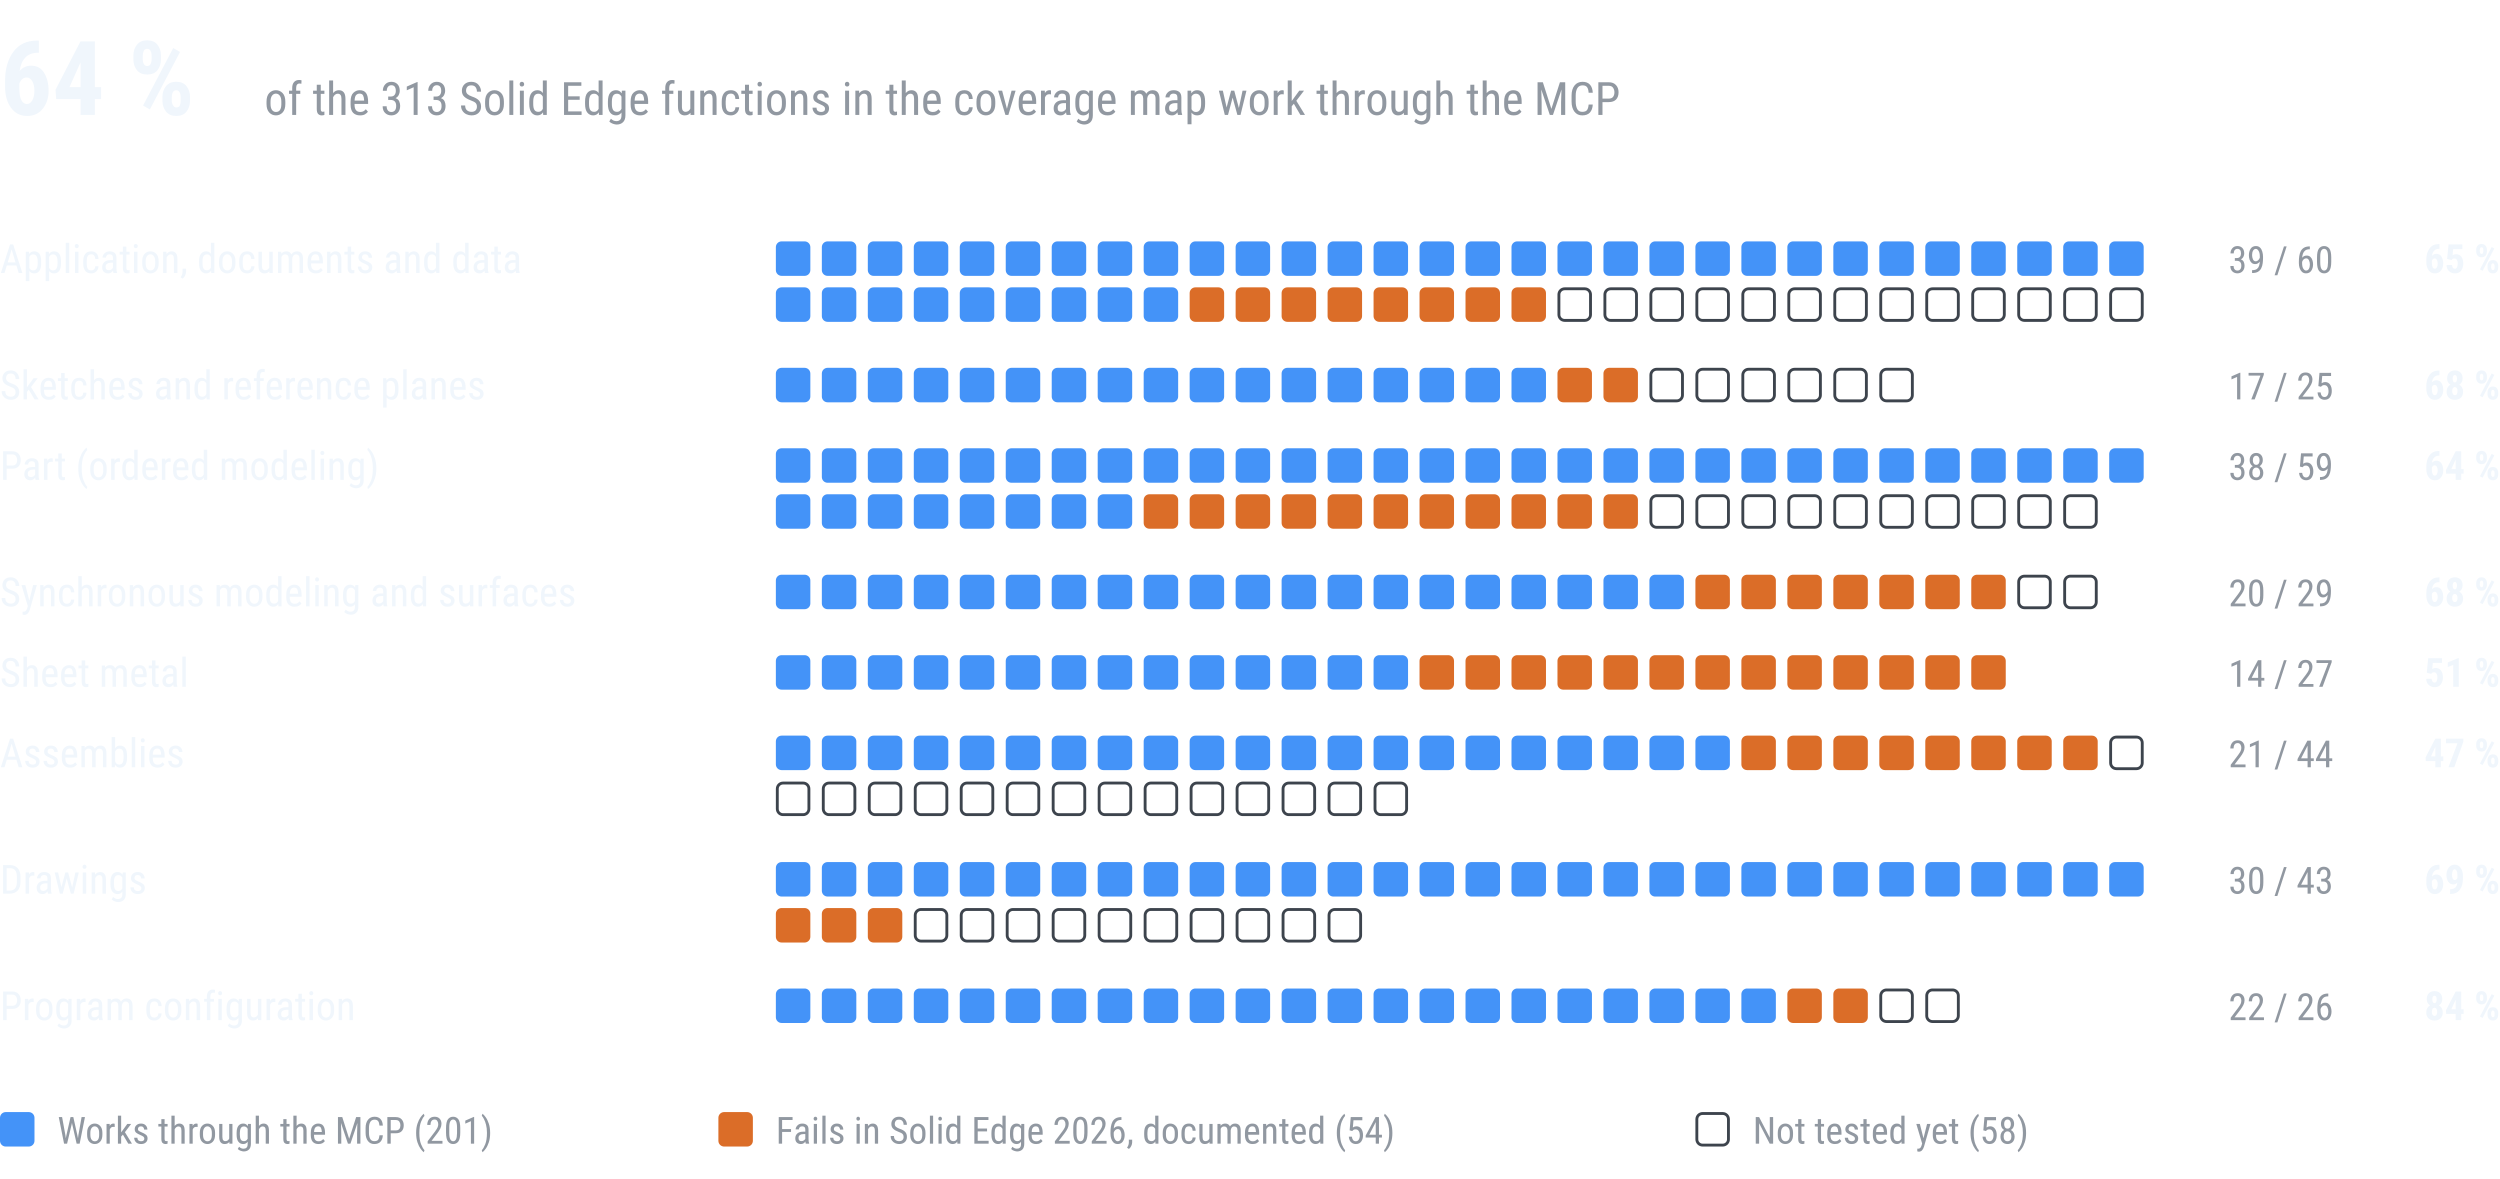
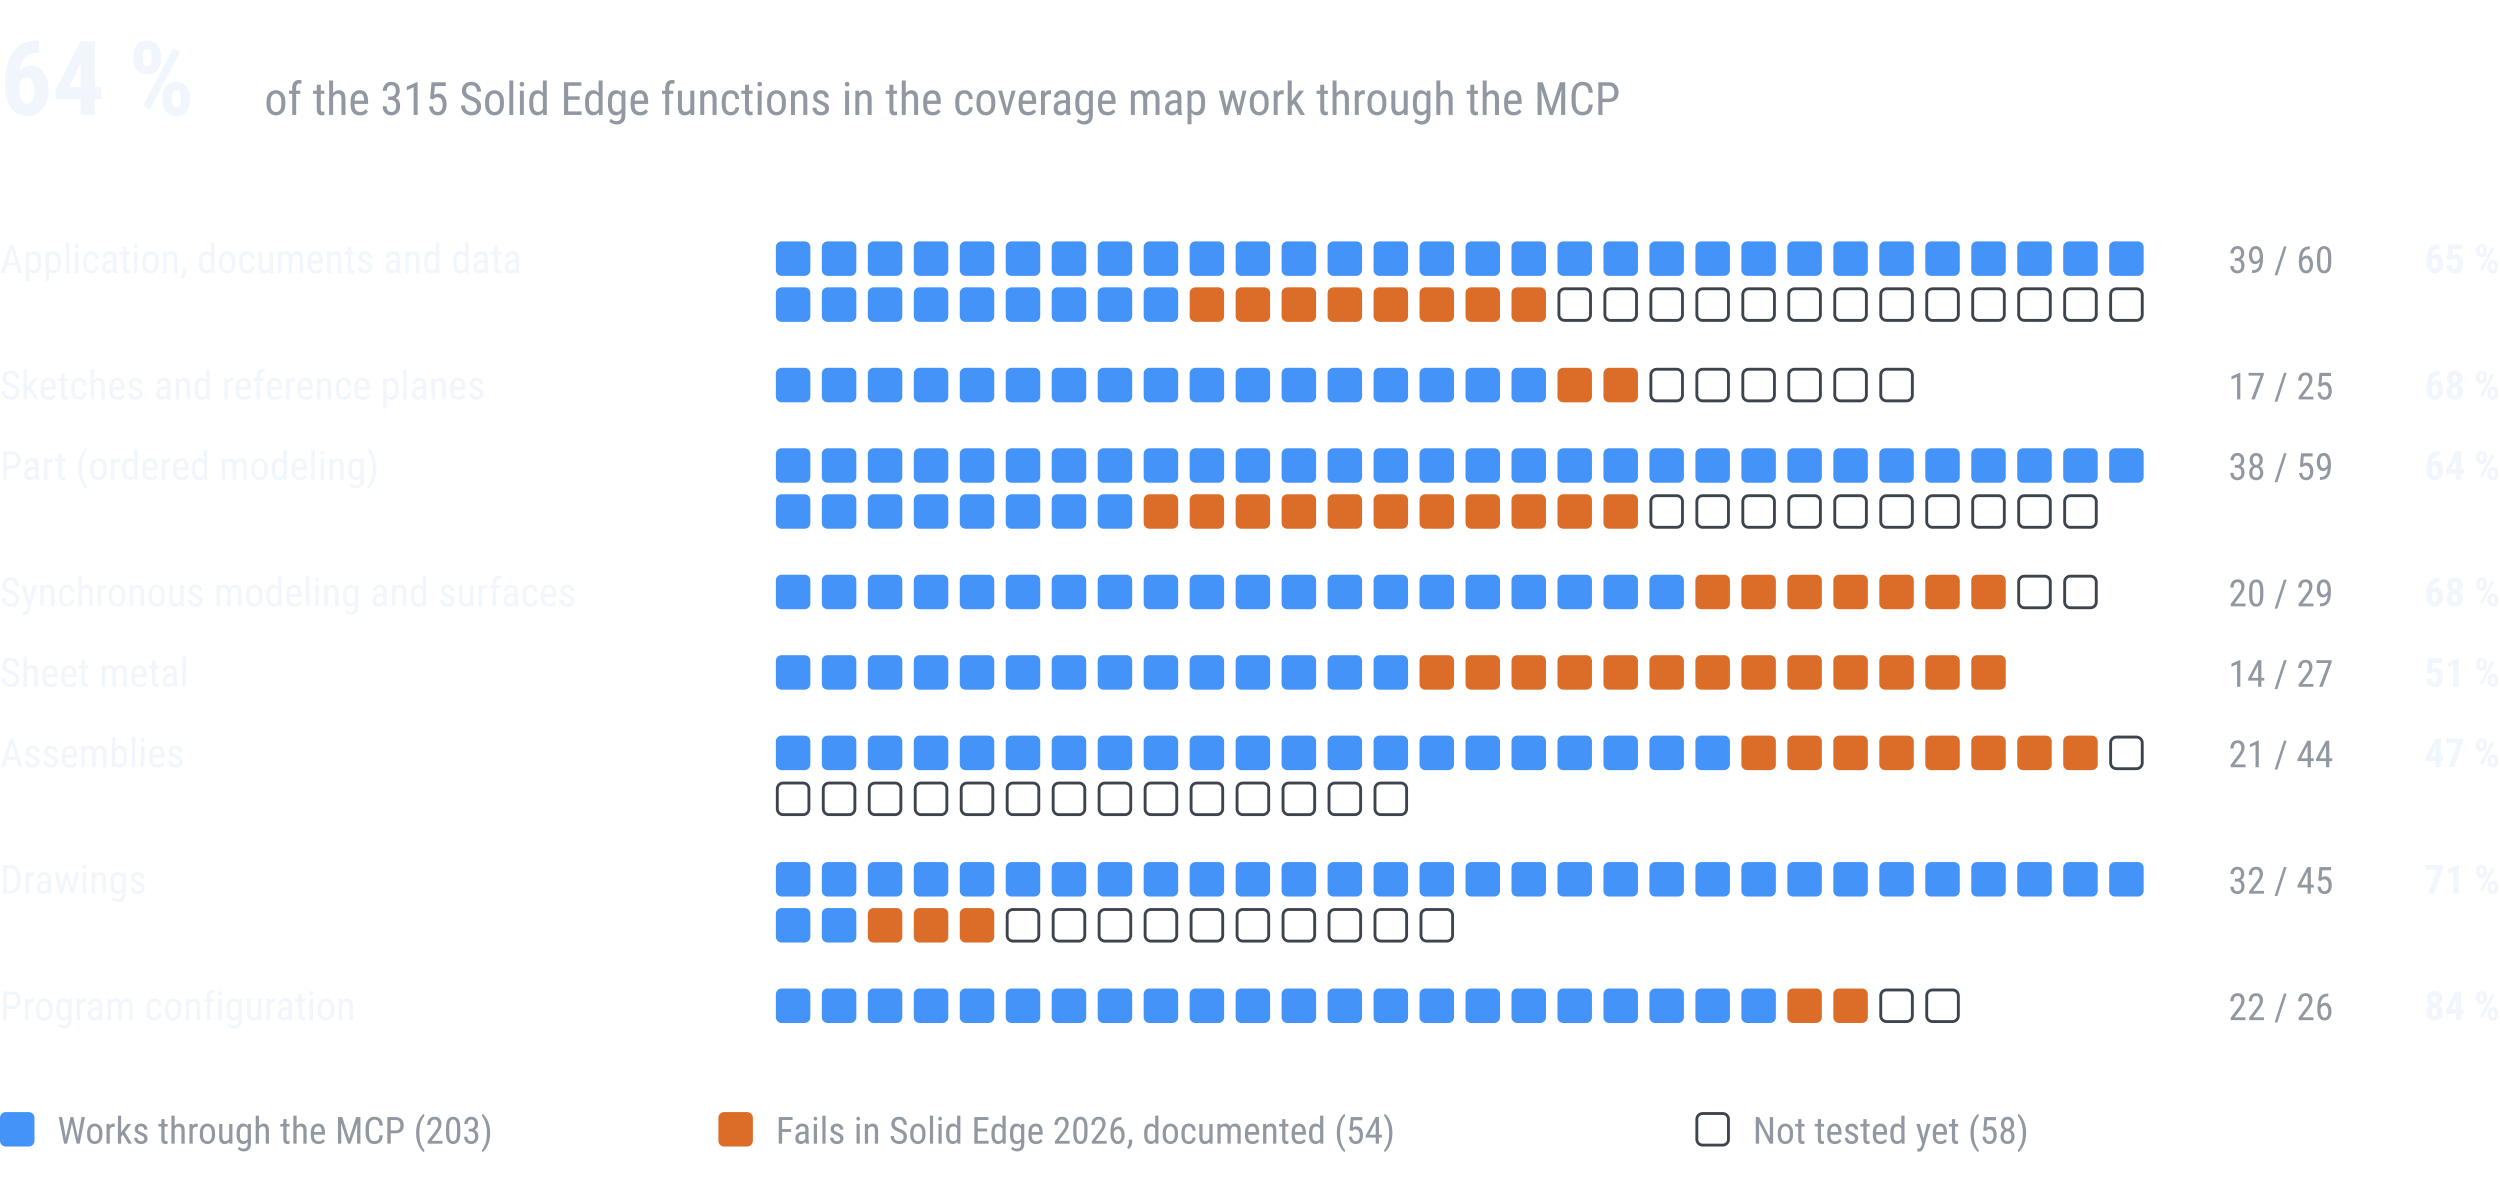
<svg xmlns="http://www.w3.org/2000/svg" width="870" height="410" viewBox="0 0 870 410" role="img" aria-labelledby="title desc">
  <g font-family="Bahnschrift, 'DIN Alternate', 'DIN 1451', D-DIN, Barlow, 'Roboto Condensed', 'Arial Narrow', sans-serif">
    <text x="0" y="40" font-size="36" font-weight="600" fill="#f0f6fc">64 %</text>
-     <text x="92" y="40" font-size="16" fill="#9198a1">of the 313 Solid Edge functions in the coverage map work through the MCP</text>
+     <text x="92" y="40" font-size="16" fill="#9198a1">of the 315 Solid Edge functions in the coverage map work through the MCP</text>
    <text x="0" y="95" font-size="14" fill="#f0f6fc">Application, documents and data</text>
    <rect x="270" y="84" width="12" height="12" rx="2" fill="#4493f8" />
    <rect x="286" y="84" width="12" height="12" rx="2" fill="#4493f8" />
    <rect x="302" y="84" width="12" height="12" rx="2" fill="#4493f8" />
    <rect x="318" y="84" width="12" height="12" rx="2" fill="#4493f8" />
    <rect x="334" y="84" width="12" height="12" rx="2" fill="#4493f8" />
    <rect x="350" y="84" width="12" height="12" rx="2" fill="#4493f8" />
    <rect x="366" y="84" width="12" height="12" rx="2" fill="#4493f8" />
    <rect x="382" y="84" width="12" height="12" rx="2" fill="#4493f8" />
    <rect x="398" y="84" width="12" height="12" rx="2" fill="#4493f8" />
    <rect x="414" y="84" width="12" height="12" rx="2" fill="#4493f8" />
    <rect x="430" y="84" width="12" height="12" rx="2" fill="#4493f8" />
    <rect x="446" y="84" width="12" height="12" rx="2" fill="#4493f8" />
    <rect x="462" y="84" width="12" height="12" rx="2" fill="#4493f8" />
    <rect x="478" y="84" width="12" height="12" rx="2" fill="#4493f8" />
    <rect x="494" y="84" width="12" height="12" rx="2" fill="#4493f8" />
    <rect x="510" y="84" width="12" height="12" rx="2" fill="#4493f8" />
    <rect x="526" y="84" width="12" height="12" rx="2" fill="#4493f8" />
    <rect x="542" y="84" width="12" height="12" rx="2" fill="#4493f8" />
    <rect x="558" y="84" width="12" height="12" rx="2" fill="#4493f8" />
    <rect x="574" y="84" width="12" height="12" rx="2" fill="#4493f8" />
    <rect x="590" y="84" width="12" height="12" rx="2" fill="#4493f8" />
    <rect x="606" y="84" width="12" height="12" rx="2" fill="#4493f8" />
    <rect x="622" y="84" width="12" height="12" rx="2" fill="#4493f8" />
    <rect x="638" y="84" width="12" height="12" rx="2" fill="#4493f8" />
    <rect x="654" y="84" width="12" height="12" rx="2" fill="#4493f8" />
    <rect x="670" y="84" width="12" height="12" rx="2" fill="#4493f8" />
    <rect x="686" y="84" width="12" height="12" rx="2" fill="#4493f8" />
    <rect x="702" y="84" width="12" height="12" rx="2" fill="#4493f8" />
    <rect x="718" y="84" width="12" height="12" rx="2" fill="#4493f8" />
    <rect x="734" y="84" width="12" height="12" rx="2" fill="#4493f8" />
    <rect x="270" y="100" width="12" height="12" rx="2" fill="#4493f8" />
    <rect x="286" y="100" width="12" height="12" rx="2" fill="#4493f8" />
    <rect x="302" y="100" width="12" height="12" rx="2" fill="#4493f8" />
    <rect x="318" y="100" width="12" height="12" rx="2" fill="#4493f8" />
    <rect x="334" y="100" width="12" height="12" rx="2" fill="#4493f8" />
    <rect x="350" y="100" width="12" height="12" rx="2" fill="#4493f8" />
    <rect x="366" y="100" width="12" height="12" rx="2" fill="#4493f8" />
    <rect x="382" y="100" width="12" height="12" rx="2" fill="#4493f8" />
    <rect x="398" y="100" width="12" height="12" rx="2" fill="#4493f8" />
    <rect x="414" y="100" width="12" height="12" rx="2" fill="#db6d28" />
    <rect x="430" y="100" width="12" height="12" rx="2" fill="#db6d28" />
    <rect x="446" y="100" width="12" height="12" rx="2" fill="#db6d28" />
    <rect x="462" y="100" width="12" height="12" rx="2" fill="#db6d28" />
    <rect x="478" y="100" width="12" height="12" rx="2" fill="#db6d28" />
    <rect x="494" y="100" width="12" height="12" rx="2" fill="#db6d28" />
    <rect x="510" y="100" width="12" height="12" rx="2" fill="#db6d28" />
    <rect x="526" y="100" width="12" height="12" rx="2" fill="#db6d28" />
    <rect x="542.5" y="100.5" width="11" height="11" rx="2" fill="none" stroke="#3d444d" />
    <rect x="558.5" y="100.5" width="11" height="11" rx="2" fill="none" stroke="#3d444d" />
    <rect x="574.5" y="100.5" width="11" height="11" rx="2" fill="none" stroke="#3d444d" />
    <rect x="590.5" y="100.5" width="11" height="11" rx="2" fill="none" stroke="#3d444d" />
    <rect x="606.5" y="100.5" width="11" height="11" rx="2" fill="none" stroke="#3d444d" />
    <rect x="622.5" y="100.5" width="11" height="11" rx="2" fill="none" stroke="#3d444d" />
    <rect x="638.5" y="100.5" width="11" height="11" rx="2" fill="none" stroke="#3d444d" />
    <rect x="654.5" y="100.5" width="11" height="11" rx="2" fill="none" stroke="#3d444d" />
    <rect x="670.5" y="100.5" width="11" height="11" rx="2" fill="none" stroke="#3d444d" />
    <rect x="686.5" y="100.5" width="11" height="11" rx="2" fill="none" stroke="#3d444d" />
    <rect x="702.5" y="100.5" width="11" height="11" rx="2" fill="none" stroke="#3d444d" />
    <rect x="718.5" y="100.5" width="11" height="11" rx="2" fill="none" stroke="#3d444d" />
    <rect x="734.5" y="100.5" width="11" height="11" rx="2" fill="none" stroke="#3d444d" />
    <text x="812" y="95" font-size="13" text-anchor="end" fill="#9198a1">39 / 60</text>
    <text x="870" y="95" font-size="14" font-weight="600" text-anchor="end" fill="#f0f6fc">65 %</text>
    <text x="0" y="139" font-size="14" fill="#f0f6fc">Sketches and reference planes</text>
    <rect x="270" y="128" width="12" height="12" rx="2" fill="#4493f8" />
    <rect x="286" y="128" width="12" height="12" rx="2" fill="#4493f8" />
    <rect x="302" y="128" width="12" height="12" rx="2" fill="#4493f8" />
    <rect x="318" y="128" width="12" height="12" rx="2" fill="#4493f8" />
    <rect x="334" y="128" width="12" height="12" rx="2" fill="#4493f8" />
    <rect x="350" y="128" width="12" height="12" rx="2" fill="#4493f8" />
    <rect x="366" y="128" width="12" height="12" rx="2" fill="#4493f8" />
    <rect x="382" y="128" width="12" height="12" rx="2" fill="#4493f8" />
    <rect x="398" y="128" width="12" height="12" rx="2" fill="#4493f8" />
    <rect x="414" y="128" width="12" height="12" rx="2" fill="#4493f8" />
    <rect x="430" y="128" width="12" height="12" rx="2" fill="#4493f8" />
    <rect x="446" y="128" width="12" height="12" rx="2" fill="#4493f8" />
    <rect x="462" y="128" width="12" height="12" rx="2" fill="#4493f8" />
    <rect x="478" y="128" width="12" height="12" rx="2" fill="#4493f8" />
    <rect x="494" y="128" width="12" height="12" rx="2" fill="#4493f8" />
    <rect x="510" y="128" width="12" height="12" rx="2" fill="#4493f8" />
    <rect x="526" y="128" width="12" height="12" rx="2" fill="#4493f8" />
    <rect x="542" y="128" width="12" height="12" rx="2" fill="#db6d28" />
    <rect x="558" y="128" width="12" height="12" rx="2" fill="#db6d28" />
    <rect x="574.5" y="128.5" width="11" height="11" rx="2" fill="none" stroke="#3d444d" />
    <rect x="590.5" y="128.5" width="11" height="11" rx="2" fill="none" stroke="#3d444d" />
    <rect x="606.5" y="128.5" width="11" height="11" rx="2" fill="none" stroke="#3d444d" />
    <rect x="622.5" y="128.5" width="11" height="11" rx="2" fill="none" stroke="#3d444d" />
    <rect x="638.5" y="128.5" width="11" height="11" rx="2" fill="none" stroke="#3d444d" />
    <rect x="654.5" y="128.5" width="11" height="11" rx="2" fill="none" stroke="#3d444d" />
    <text x="812" y="139" font-size="13" text-anchor="end" fill="#9198a1">17 / 25</text>
    <text x="870" y="139" font-size="14" font-weight="600" text-anchor="end" fill="#f0f6fc">68 %</text>
    <text x="0" y="167" font-size="14" fill="#f0f6fc">Part (ordered modeling)</text>
    <rect x="270" y="156" width="12" height="12" rx="2" fill="#4493f8" />
    <rect x="286" y="156" width="12" height="12" rx="2" fill="#4493f8" />
    <rect x="302" y="156" width="12" height="12" rx="2" fill="#4493f8" />
    <rect x="318" y="156" width="12" height="12" rx="2" fill="#4493f8" />
    <rect x="334" y="156" width="12" height="12" rx="2" fill="#4493f8" />
    <rect x="350" y="156" width="12" height="12" rx="2" fill="#4493f8" />
    <rect x="366" y="156" width="12" height="12" rx="2" fill="#4493f8" />
    <rect x="382" y="156" width="12" height="12" rx="2" fill="#4493f8" />
    <rect x="398" y="156" width="12" height="12" rx="2" fill="#4493f8" />
    <rect x="414" y="156" width="12" height="12" rx="2" fill="#4493f8" />
    <rect x="430" y="156" width="12" height="12" rx="2" fill="#4493f8" />
    <rect x="446" y="156" width="12" height="12" rx="2" fill="#4493f8" />
    <rect x="462" y="156" width="12" height="12" rx="2" fill="#4493f8" />
    <rect x="478" y="156" width="12" height="12" rx="2" fill="#4493f8" />
    <rect x="494" y="156" width="12" height="12" rx="2" fill="#4493f8" />
    <rect x="510" y="156" width="12" height="12" rx="2" fill="#4493f8" />
    <rect x="526" y="156" width="12" height="12" rx="2" fill="#4493f8" />
    <rect x="542" y="156" width="12" height="12" rx="2" fill="#4493f8" />
    <rect x="558" y="156" width="12" height="12" rx="2" fill="#4493f8" />
    <rect x="574" y="156" width="12" height="12" rx="2" fill="#4493f8" />
    <rect x="590" y="156" width="12" height="12" rx="2" fill="#4493f8" />
    <rect x="606" y="156" width="12" height="12" rx="2" fill="#4493f8" />
    <rect x="622" y="156" width="12" height="12" rx="2" fill="#4493f8" />
    <rect x="638" y="156" width="12" height="12" rx="2" fill="#4493f8" />
    <rect x="654" y="156" width="12" height="12" rx="2" fill="#4493f8" />
    <rect x="670" y="156" width="12" height="12" rx="2" fill="#4493f8" />
    <rect x="686" y="156" width="12" height="12" rx="2" fill="#4493f8" />
    <rect x="702" y="156" width="12" height="12" rx="2" fill="#4493f8" />
    <rect x="718" y="156" width="12" height="12" rx="2" fill="#4493f8" />
    <rect x="734" y="156" width="12" height="12" rx="2" fill="#4493f8" />
    <rect x="270" y="172" width="12" height="12" rx="2" fill="#4493f8" />
    <rect x="286" y="172" width="12" height="12" rx="2" fill="#4493f8" />
    <rect x="302" y="172" width="12" height="12" rx="2" fill="#4493f8" />
    <rect x="318" y="172" width="12" height="12" rx="2" fill="#4493f8" />
    <rect x="334" y="172" width="12" height="12" rx="2" fill="#4493f8" />
    <rect x="350" y="172" width="12" height="12" rx="2" fill="#4493f8" />
    <rect x="366" y="172" width="12" height="12" rx="2" fill="#4493f8" />
    <rect x="382" y="172" width="12" height="12" rx="2" fill="#4493f8" />
    <rect x="398" y="172" width="12" height="12" rx="2" fill="#db6d28" />
    <rect x="414" y="172" width="12" height="12" rx="2" fill="#db6d28" />
    <rect x="430" y="172" width="12" height="12" rx="2" fill="#db6d28" />
    <rect x="446" y="172" width="12" height="12" rx="2" fill="#db6d28" />
    <rect x="462" y="172" width="12" height="12" rx="2" fill="#db6d28" />
    <rect x="478" y="172" width="12" height="12" rx="2" fill="#db6d28" />
    <rect x="494" y="172" width="12" height="12" rx="2" fill="#db6d28" />
    <rect x="510" y="172" width="12" height="12" rx="2" fill="#db6d28" />
    <rect x="526" y="172" width="12" height="12" rx="2" fill="#db6d28" />
    <rect x="542" y="172" width="12" height="12" rx="2" fill="#db6d28" />
    <rect x="558" y="172" width="12" height="12" rx="2" fill="#db6d28" />
    <rect x="574.5" y="172.5" width="11" height="11" rx="2" fill="none" stroke="#3d444d" />
    <rect x="590.5" y="172.5" width="11" height="11" rx="2" fill="none" stroke="#3d444d" />
    <rect x="606.5" y="172.5" width="11" height="11" rx="2" fill="none" stroke="#3d444d" />
    <rect x="622.5" y="172.5" width="11" height="11" rx="2" fill="none" stroke="#3d444d" />
    <rect x="638.5" y="172.5" width="11" height="11" rx="2" fill="none" stroke="#3d444d" />
    <rect x="654.5" y="172.5" width="11" height="11" rx="2" fill="none" stroke="#3d444d" />
    <rect x="670.5" y="172.5" width="11" height="11" rx="2" fill="none" stroke="#3d444d" />
    <rect x="686.5" y="172.5" width="11" height="11" rx="2" fill="none" stroke="#3d444d" />
    <rect x="702.5" y="172.5" width="11" height="11" rx="2" fill="none" stroke="#3d444d" />
    <rect x="718.5" y="172.5" width="11" height="11" rx="2" fill="none" stroke="#3d444d" />
    <text x="812" y="167" font-size="13" text-anchor="end" fill="#9198a1">38 / 59</text>
    <text x="870" y="167" font-size="14" font-weight="600" text-anchor="end" fill="#f0f6fc">64 %</text>
    <text x="0" y="211" font-size="14" fill="#f0f6fc">Synchronous modeling and surfaces</text>
    <rect x="270" y="200" width="12" height="12" rx="2" fill="#4493f8" />
    <rect x="286" y="200" width="12" height="12" rx="2" fill="#4493f8" />
    <rect x="302" y="200" width="12" height="12" rx="2" fill="#4493f8" />
    <rect x="318" y="200" width="12" height="12" rx="2" fill="#4493f8" />
    <rect x="334" y="200" width="12" height="12" rx="2" fill="#4493f8" />
    <rect x="350" y="200" width="12" height="12" rx="2" fill="#4493f8" />
    <rect x="366" y="200" width="12" height="12" rx="2" fill="#4493f8" />
    <rect x="382" y="200" width="12" height="12" rx="2" fill="#4493f8" />
    <rect x="398" y="200" width="12" height="12" rx="2" fill="#4493f8" />
    <rect x="414" y="200" width="12" height="12" rx="2" fill="#4493f8" />
    <rect x="430" y="200" width="12" height="12" rx="2" fill="#4493f8" />
    <rect x="446" y="200" width="12" height="12" rx="2" fill="#4493f8" />
    <rect x="462" y="200" width="12" height="12" rx="2" fill="#4493f8" />
    <rect x="478" y="200" width="12" height="12" rx="2" fill="#4493f8" />
    <rect x="494" y="200" width="12" height="12" rx="2" fill="#4493f8" />
    <rect x="510" y="200" width="12" height="12" rx="2" fill="#4493f8" />
    <rect x="526" y="200" width="12" height="12" rx="2" fill="#4493f8" />
    <rect x="542" y="200" width="12" height="12" rx="2" fill="#4493f8" />
    <rect x="558" y="200" width="12" height="12" rx="2" fill="#4493f8" />
    <rect x="574" y="200" width="12" height="12" rx="2" fill="#4493f8" />
    <rect x="590" y="200" width="12" height="12" rx="2" fill="#db6d28" />
    <rect x="606" y="200" width="12" height="12" rx="2" fill="#db6d28" />
    <rect x="622" y="200" width="12" height="12" rx="2" fill="#db6d28" />
    <rect x="638" y="200" width="12" height="12" rx="2" fill="#db6d28" />
    <rect x="654" y="200" width="12" height="12" rx="2" fill="#db6d28" />
    <rect x="670" y="200" width="12" height="12" rx="2" fill="#db6d28" />
    <rect x="686" y="200" width="12" height="12" rx="2" fill="#db6d28" />
    <rect x="702.5" y="200.5" width="11" height="11" rx="2" fill="none" stroke="#3d444d" />
    <rect x="718.5" y="200.5" width="11" height="11" rx="2" fill="none" stroke="#3d444d" />
    <text x="812" y="211" font-size="13" text-anchor="end" fill="#9198a1">20 / 29</text>
    <text x="870" y="211" font-size="14" font-weight="600" text-anchor="end" fill="#f0f6fc">68 %</text>
    <text x="0" y="239" font-size="14" fill="#f0f6fc">Sheet metal</text>
    <rect x="270" y="228" width="12" height="12" rx="2" fill="#4493f8" />
    <rect x="286" y="228" width="12" height="12" rx="2" fill="#4493f8" />
    <rect x="302" y="228" width="12" height="12" rx="2" fill="#4493f8" />
    <rect x="318" y="228" width="12" height="12" rx="2" fill="#4493f8" />
    <rect x="334" y="228" width="12" height="12" rx="2" fill="#4493f8" />
    <rect x="350" y="228" width="12" height="12" rx="2" fill="#4493f8" />
    <rect x="366" y="228" width="12" height="12" rx="2" fill="#4493f8" />
    <rect x="382" y="228" width="12" height="12" rx="2" fill="#4493f8" />
    <rect x="398" y="228" width="12" height="12" rx="2" fill="#4493f8" />
    <rect x="414" y="228" width="12" height="12" rx="2" fill="#4493f8" />
    <rect x="430" y="228" width="12" height="12" rx="2" fill="#4493f8" />
    <rect x="446" y="228" width="12" height="12" rx="2" fill="#4493f8" />
    <rect x="462" y="228" width="12" height="12" rx="2" fill="#4493f8" />
    <rect x="478" y="228" width="12" height="12" rx="2" fill="#4493f8" />
    <rect x="494" y="228" width="12" height="12" rx="2" fill="#db6d28" />
    <rect x="510" y="228" width="12" height="12" rx="2" fill="#db6d28" />
    <rect x="526" y="228" width="12" height="12" rx="2" fill="#db6d28" />
    <rect x="542" y="228" width="12" height="12" rx="2" fill="#db6d28" />
    <rect x="558" y="228" width="12" height="12" rx="2" fill="#db6d28" />
    <rect x="574" y="228" width="12" height="12" rx="2" fill="#db6d28" />
    <rect x="590" y="228" width="12" height="12" rx="2" fill="#db6d28" />
    <rect x="606" y="228" width="12" height="12" rx="2" fill="#db6d28" />
    <rect x="622" y="228" width="12" height="12" rx="2" fill="#db6d28" />
    <rect x="638" y="228" width="12" height="12" rx="2" fill="#db6d28" />
    <rect x="654" y="228" width="12" height="12" rx="2" fill="#db6d28" />
    <rect x="670" y="228" width="12" height="12" rx="2" fill="#db6d28" />
    <rect x="686" y="228" width="12" height="12" rx="2" fill="#db6d28" />
    <text x="812" y="239" font-size="13" text-anchor="end" fill="#9198a1">14 / 27</text>
    <text x="870" y="239" font-size="14" font-weight="600" text-anchor="end" fill="#f0f6fc">51 %</text>
    <text x="0" y="267" font-size="14" fill="#f0f6fc">Assemblies</text>
    <rect x="270" y="256" width="12" height="12" rx="2" fill="#4493f8" />
    <rect x="286" y="256" width="12" height="12" rx="2" fill="#4493f8" />
    <rect x="302" y="256" width="12" height="12" rx="2" fill="#4493f8" />
    <rect x="318" y="256" width="12" height="12" rx="2" fill="#4493f8" />
    <rect x="334" y="256" width="12" height="12" rx="2" fill="#4493f8" />
    <rect x="350" y="256" width="12" height="12" rx="2" fill="#4493f8" />
    <rect x="366" y="256" width="12" height="12" rx="2" fill="#4493f8" />
    <rect x="382" y="256" width="12" height="12" rx="2" fill="#4493f8" />
    <rect x="398" y="256" width="12" height="12" rx="2" fill="#4493f8" />
    <rect x="414" y="256" width="12" height="12" rx="2" fill="#4493f8" />
    <rect x="430" y="256" width="12" height="12" rx="2" fill="#4493f8" />
    <rect x="446" y="256" width="12" height="12" rx="2" fill="#4493f8" />
    <rect x="462" y="256" width="12" height="12" rx="2" fill="#4493f8" />
    <rect x="478" y="256" width="12" height="12" rx="2" fill="#4493f8" />
    <rect x="494" y="256" width="12" height="12" rx="2" fill="#4493f8" />
    <rect x="510" y="256" width="12" height="12" rx="2" fill="#4493f8" />
    <rect x="526" y="256" width="12" height="12" rx="2" fill="#4493f8" />
    <rect x="542" y="256" width="12" height="12" rx="2" fill="#4493f8" />
    <rect x="558" y="256" width="12" height="12" rx="2" fill="#4493f8" />
    <rect x="574" y="256" width="12" height="12" rx="2" fill="#4493f8" />
    <rect x="590" y="256" width="12" height="12" rx="2" fill="#4493f8" />
    <rect x="606" y="256" width="12" height="12" rx="2" fill="#db6d28" />
    <rect x="622" y="256" width="12" height="12" rx="2" fill="#db6d28" />
    <rect x="638" y="256" width="12" height="12" rx="2" fill="#db6d28" />
    <rect x="654" y="256" width="12" height="12" rx="2" fill="#db6d28" />
    <rect x="670" y="256" width="12" height="12" rx="2" fill="#db6d28" />
    <rect x="686" y="256" width="12" height="12" rx="2" fill="#db6d28" />
    <rect x="702" y="256" width="12" height="12" rx="2" fill="#db6d28" />
    <rect x="718" y="256" width="12" height="12" rx="2" fill="#db6d28" />
    <rect x="734.5" y="256.5" width="11" height="11" rx="2" fill="none" stroke="#3d444d" />
    <rect x="270.5" y="272.5" width="11" height="11" rx="2" fill="none" stroke="#3d444d" />
    <rect x="286.5" y="272.5" width="11" height="11" rx="2" fill="none" stroke="#3d444d" />
    <rect x="302.5" y="272.5" width="11" height="11" rx="2" fill="none" stroke="#3d444d" />
    <rect x="318.5" y="272.5" width="11" height="11" rx="2" fill="none" stroke="#3d444d" />
    <rect x="334.5" y="272.5" width="11" height="11" rx="2" fill="none" stroke="#3d444d" />
    <rect x="350.5" y="272.5" width="11" height="11" rx="2" fill="none" stroke="#3d444d" />
    <rect x="366.5" y="272.5" width="11" height="11" rx="2" fill="none" stroke="#3d444d" />
    <rect x="382.5" y="272.5" width="11" height="11" rx="2" fill="none" stroke="#3d444d" />
    <rect x="398.5" y="272.5" width="11" height="11" rx="2" fill="none" stroke="#3d444d" />
    <rect x="414.5" y="272.5" width="11" height="11" rx="2" fill="none" stroke="#3d444d" />
    <rect x="430.5" y="272.5" width="11" height="11" rx="2" fill="none" stroke="#3d444d" />
    <rect x="446.5" y="272.5" width="11" height="11" rx="2" fill="none" stroke="#3d444d" />
    <rect x="462.5" y="272.5" width="11" height="11" rx="2" fill="none" stroke="#3d444d" />
    <rect x="478.5" y="272.5" width="11" height="11" rx="2" fill="none" stroke="#3d444d" />
    <text x="812" y="267" font-size="13" text-anchor="end" fill="#9198a1">21 / 44</text>
    <text x="870" y="267" font-size="14" font-weight="600" text-anchor="end" fill="#f0f6fc">47 %</text>
    <text x="0" y="311" font-size="14" fill="#f0f6fc">Drawings</text>
    <rect x="270" y="300" width="12" height="12" rx="2" fill="#4493f8" />
    <rect x="286" y="300" width="12" height="12" rx="2" fill="#4493f8" />
    <rect x="302" y="300" width="12" height="12" rx="2" fill="#4493f8" />
    <rect x="318" y="300" width="12" height="12" rx="2" fill="#4493f8" />
    <rect x="334" y="300" width="12" height="12" rx="2" fill="#4493f8" />
    <rect x="350" y="300" width="12" height="12" rx="2" fill="#4493f8" />
    <rect x="366" y="300" width="12" height="12" rx="2" fill="#4493f8" />
    <rect x="382" y="300" width="12" height="12" rx="2" fill="#4493f8" />
    <rect x="398" y="300" width="12" height="12" rx="2" fill="#4493f8" />
    <rect x="414" y="300" width="12" height="12" rx="2" fill="#4493f8" />
    <rect x="430" y="300" width="12" height="12" rx="2" fill="#4493f8" />
    <rect x="446" y="300" width="12" height="12" rx="2" fill="#4493f8" />
    <rect x="462" y="300" width="12" height="12" rx="2" fill="#4493f8" />
    <rect x="478" y="300" width="12" height="12" rx="2" fill="#4493f8" />
    <rect x="494" y="300" width="12" height="12" rx="2" fill="#4493f8" />
    <rect x="510" y="300" width="12" height="12" rx="2" fill="#4493f8" />
    <rect x="526" y="300" width="12" height="12" rx="2" fill="#4493f8" />
    <rect x="542" y="300" width="12" height="12" rx="2" fill="#4493f8" />
    <rect x="558" y="300" width="12" height="12" rx="2" fill="#4493f8" />
    <rect x="574" y="300" width="12" height="12" rx="2" fill="#4493f8" />
    <rect x="590" y="300" width="12" height="12" rx="2" fill="#4493f8" />
    <rect x="606" y="300" width="12" height="12" rx="2" fill="#4493f8" />
    <rect x="622" y="300" width="12" height="12" rx="2" fill="#4493f8" />
    <rect x="638" y="300" width="12" height="12" rx="2" fill="#4493f8" />
    <rect x="654" y="300" width="12" height="12" rx="2" fill="#4493f8" />
    <rect x="670" y="300" width="12" height="12" rx="2" fill="#4493f8" />
    <rect x="686" y="300" width="12" height="12" rx="2" fill="#4493f8" />
    <rect x="702" y="300" width="12" height="12" rx="2" fill="#4493f8" />
    <rect x="718" y="300" width="12" height="12" rx="2" fill="#4493f8" />
    <rect x="734" y="300" width="12" height="12" rx="2" fill="#4493f8" />
-     <rect x="270" y="316" width="12" height="12" rx="2" fill="#db6d28" />
-     <rect x="286" y="316" width="12" height="12" rx="2" fill="#db6d28" />
+     <rect x="270" y="316" width="12" height="12" rx="2" fill="#4493f8" />
+     <rect x="286" y="316" width="12" height="12" rx="2" fill="#4493f8" />
    <rect x="302" y="316" width="12" height="12" rx="2" fill="#db6d28" />
-     <rect x="318.5" y="316.5" width="11" height="11" rx="2" fill="none" stroke="#3d444d" />
-     <rect x="334.5" y="316.5" width="11" height="11" rx="2" fill="none" stroke="#3d444d" />
+     <rect x="318" y="316" width="12" height="12" rx="2" fill="#db6d28" />
+     <rect x="334" y="316" width="12" height="12" rx="2" fill="#db6d28" />
    <rect x="350.5" y="316.5" width="11" height="11" rx="2" fill="none" stroke="#3d444d" />
    <rect x="366.5" y="316.5" width="11" height="11" rx="2" fill="none" stroke="#3d444d" />
    <rect x="382.5" y="316.5" width="11" height="11" rx="2" fill="none" stroke="#3d444d" />
    <rect x="398.5" y="316.5" width="11" height="11" rx="2" fill="none" stroke="#3d444d" />
    <rect x="414.5" y="316.5" width="11" height="11" rx="2" fill="none" stroke="#3d444d" />
    <rect x="430.5" y="316.5" width="11" height="11" rx="2" fill="none" stroke="#3d444d" />
    <rect x="446.5" y="316.5" width="11" height="11" rx="2" fill="none" stroke="#3d444d" />
    <rect x="462.5" y="316.5" width="11" height="11" rx="2" fill="none" stroke="#3d444d" />
-     <text x="812" y="311" font-size="13" text-anchor="end" fill="#9198a1">30 / 43</text>
-     <text x="870" y="311" font-size="14" font-weight="600" text-anchor="end" fill="#f0f6fc">69 %</text>
+     <rect x="478.5" y="316.5" width="11" height="11" rx="2" fill="none" stroke="#3d444d" />
+     <rect x="494.5" y="316.5" width="11" height="11" rx="2" fill="none" stroke="#3d444d" />
+     <text x="812" y="311" font-size="13" text-anchor="end" fill="#9198a1">32 / 45</text>
+     <text x="870" y="311" font-size="14" font-weight="600" text-anchor="end" fill="#f0f6fc">71 %</text>
    <text x="0" y="355" font-size="14" fill="#f0f6fc">Program configuration</text>
    <rect x="270" y="344" width="12" height="12" rx="2" fill="#4493f8" />
    <rect x="286" y="344" width="12" height="12" rx="2" fill="#4493f8" />
    <rect x="302" y="344" width="12" height="12" rx="2" fill="#4493f8" />
    <rect x="318" y="344" width="12" height="12" rx="2" fill="#4493f8" />
    <rect x="334" y="344" width="12" height="12" rx="2" fill="#4493f8" />
    <rect x="350" y="344" width="12" height="12" rx="2" fill="#4493f8" />
    <rect x="366" y="344" width="12" height="12" rx="2" fill="#4493f8" />
    <rect x="382" y="344" width="12" height="12" rx="2" fill="#4493f8" />
    <rect x="398" y="344" width="12" height="12" rx="2" fill="#4493f8" />
    <rect x="414" y="344" width="12" height="12" rx="2" fill="#4493f8" />
    <rect x="430" y="344" width="12" height="12" rx="2" fill="#4493f8" />
    <rect x="446" y="344" width="12" height="12" rx="2" fill="#4493f8" />
    <rect x="462" y="344" width="12" height="12" rx="2" fill="#4493f8" />
    <rect x="478" y="344" width="12" height="12" rx="2" fill="#4493f8" />
    <rect x="494" y="344" width="12" height="12" rx="2" fill="#4493f8" />
    <rect x="510" y="344" width="12" height="12" rx="2" fill="#4493f8" />
    <rect x="526" y="344" width="12" height="12" rx="2" fill="#4493f8" />
    <rect x="542" y="344" width="12" height="12" rx="2" fill="#4493f8" />
    <rect x="558" y="344" width="12" height="12" rx="2" fill="#4493f8" />
    <rect x="574" y="344" width="12" height="12" rx="2" fill="#4493f8" />
    <rect x="590" y="344" width="12" height="12" rx="2" fill="#4493f8" />
    <rect x="606" y="344" width="12" height="12" rx="2" fill="#4493f8" />
    <rect x="622" y="344" width="12" height="12" rx="2" fill="#db6d28" />
    <rect x="638" y="344" width="12" height="12" rx="2" fill="#db6d28" />
    <rect x="654.5" y="344.5" width="11" height="11" rx="2" fill="none" stroke="#3d444d" />
    <rect x="670.5" y="344.5" width="11" height="11" rx="2" fill="none" stroke="#3d444d" />
    <text x="812" y="355" font-size="13" text-anchor="end" fill="#9198a1">22 / 26</text>
    <text x="870" y="355" font-size="14" font-weight="600" text-anchor="end" fill="#f0f6fc">84 %</text>
    <rect x="0" y="387" width="12" height="12" rx="2" fill="#4493f8" />
-     <text x="20" y="398" font-size="13" fill="#9198a1">Works through the MCP (201)</text>
+     <text x="20" y="398" font-size="13" fill="#9198a1">Works through the MCP (203)</text>
    <rect x="250" y="387" width="12" height="12" rx="2" fill="#db6d28" />
    <text x="270" y="398" font-size="13" fill="#9198a1">Fails in Solid Edge 2026, documented (54)</text>
    <rect x="590.5" y="387.5" width="11" height="11" rx="2" fill="none" stroke="#3d444d" />
    <text x="610" y="398" font-size="13" fill="#9198a1">Not tested yet (58)</text>
  </g>
</svg>
